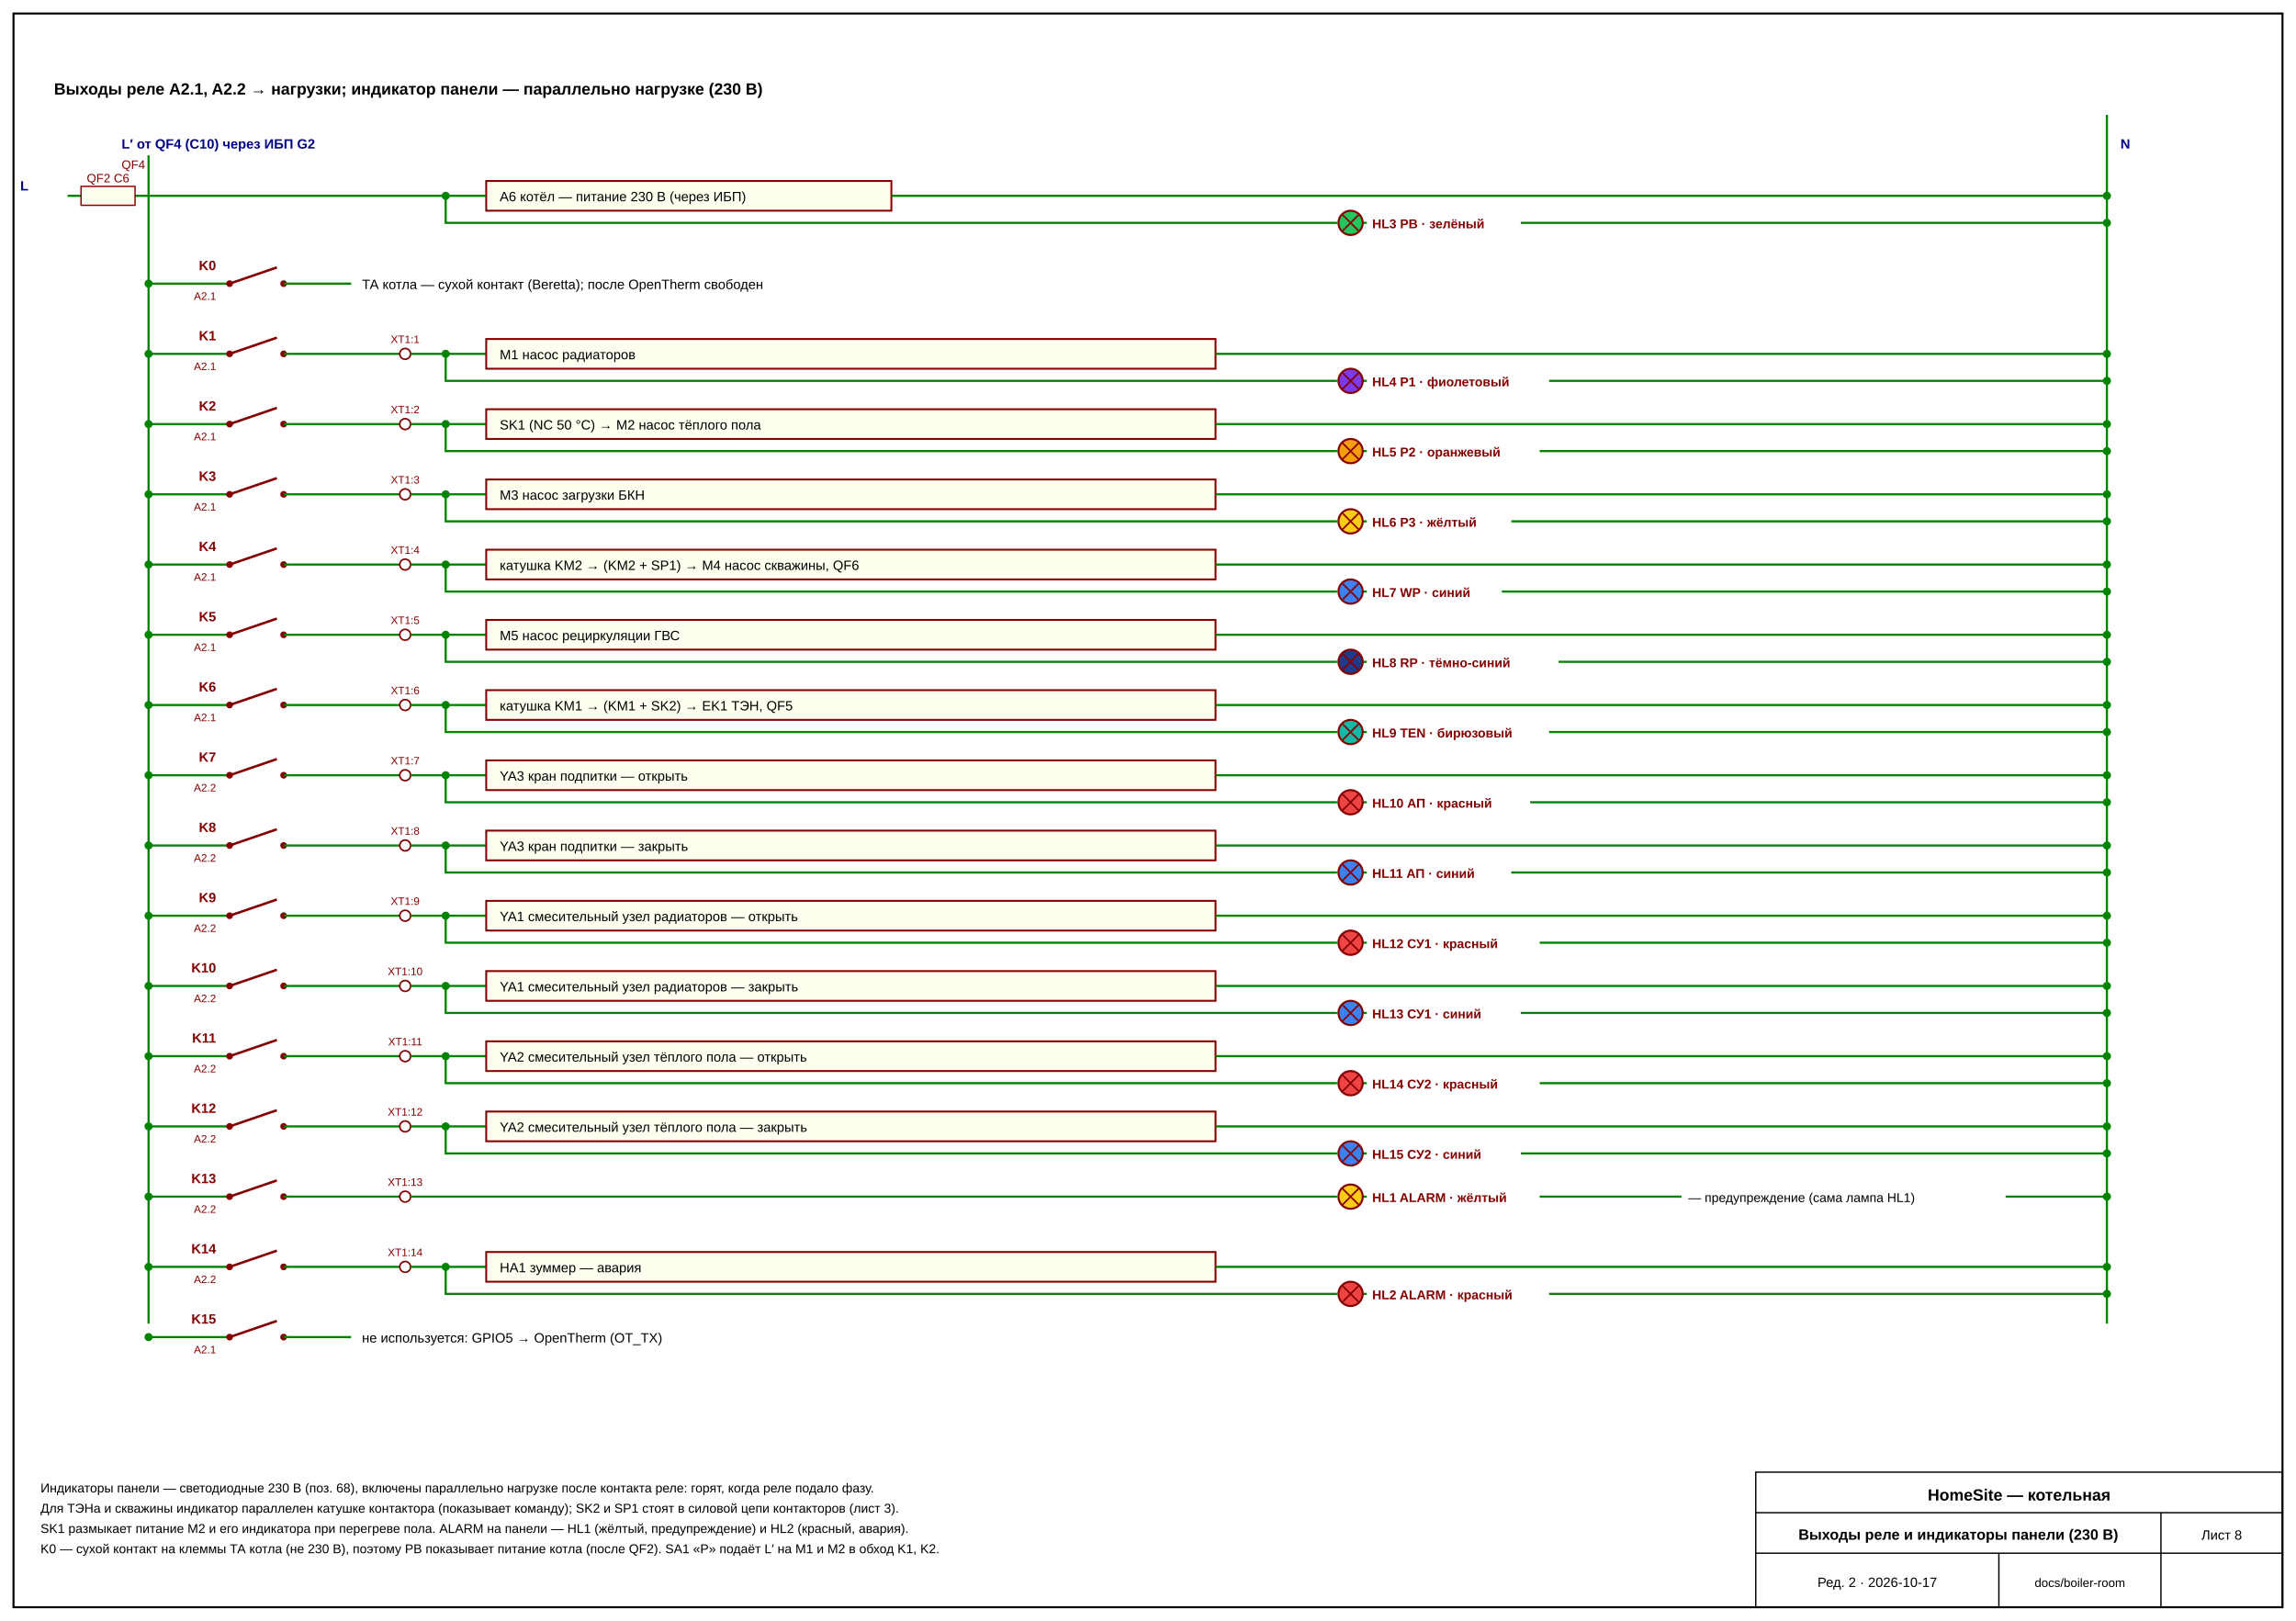
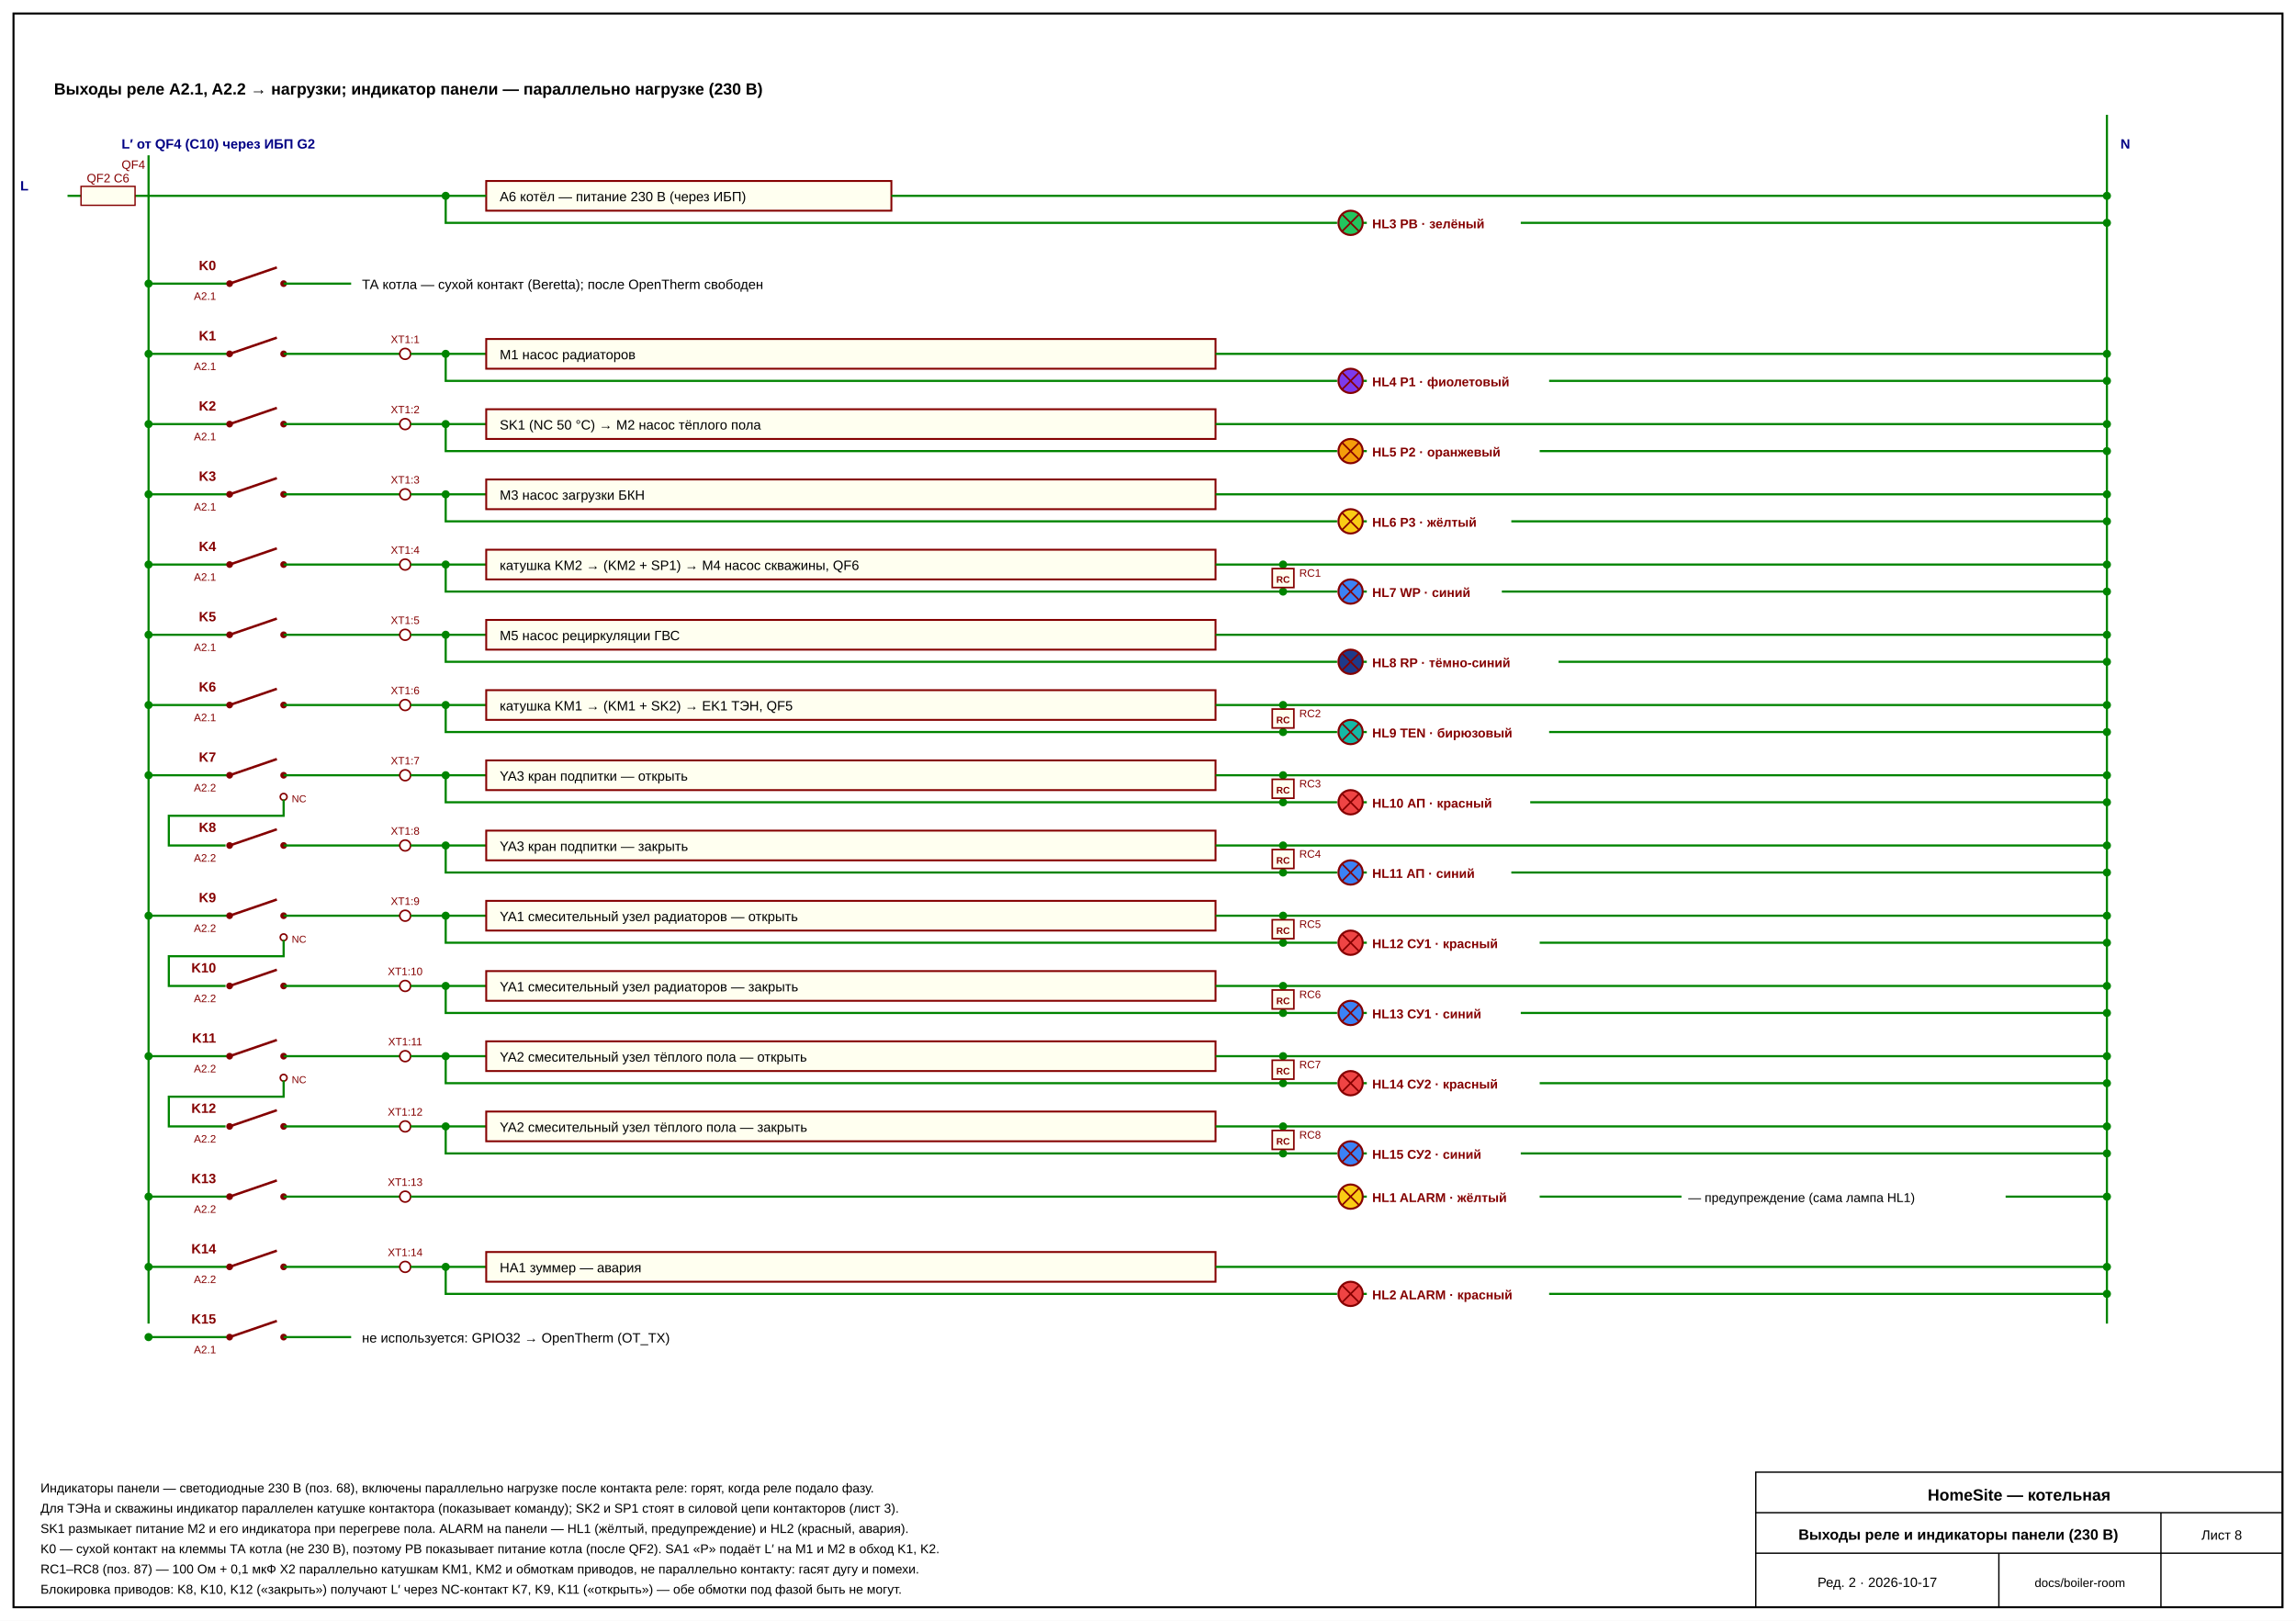
<svg xmlns="http://www.w3.org/2000/svg" viewBox="0 0 1700 1200" width="1700" height="1200" font-family="Arial, Helvetica, sans-serif">
  <rect width="1700" height="1200" fill="#fff" />
  <text x="40" y="70" font-size="12" text-anchor="start" fill="#000000" font-weight="bold">Выходы реле A2.1, A2.2 → нагрузки; индикатор панели — параллельно нагрузке (230 В)</text>
  <text x="90" y="110" font-size="10" text-anchor="start" fill="#000084" font-weight="bold">L′ от QF4 (C10) через ИБП G2</text>
  <text x="1570" y="110" font-size="10" text-anchor="start" fill="#000084" font-weight="bold">N</text>
  <g data-ref="QF4" data-pos="60">
    <text x="90" y="125" font-size="9" text-anchor="start" fill="#840000" font-weight="normal">QF4</text>
  </g>
  <path d="M110,115 L110,980" fill="none" stroke="#008400" stroke-width="1.6" />
  <path d="M1560,85 L1560,980" fill="none" stroke="#008400" stroke-width="1.6" />
  <path d="M50,145 L330,145" fill="none" stroke="#008400" stroke-width="1.6" />
  <text x="15" y="141" font-size="10" text-anchor="start" fill="#000084" font-weight="bold">L</text>
  <g data-ref="QF2" data-pos="60">
    <rect x="60" y="138" width="40" height="14" fill="#fffff0" stroke="#840000" />
    <text x="80" y="135" font-size="9" text-anchor="middle" fill="#840000" font-weight="normal">QF2 C6</text>
  </g>
  <g data-ref="A6" data-pos="1">
    <rect x="360" y="134" width="300" height="22" fill="#fffff0" stroke="#840000" stroke-width="1.4" />
    <text x="370" y="149" font-size="10" text-anchor="start" fill="#000000" font-weight="normal">A6 котёл — питание 230 В (через ИБП)</text>
  </g>
  <path d="M330,145 L360,145" fill="none" stroke="#008400" stroke-width="1.6" />
  <path d="M660,145 L1560,145" fill="none" stroke="#008400" stroke-width="1.6" />
  <circle cx="1560" cy="145" r="3" fill="#008400" />
  <circle cx="330" cy="145" r="3" fill="#008400" />
  <path d="M330,145 L330,165 L990,165" fill="none" stroke="#008400" stroke-width="1.6" />
  <path d="M1009,165 L1560,165" fill="none" stroke="#008400" stroke-width="1.6" />
  <circle cx="1560" cy="165" r="3" fill="#008400" />
  <g data-ref="HL3" data-pos="68">
    <circle cx="1000" cy="165" r="9" fill="#22c55e" stroke="#840000" stroke-width="1.5" />
    <path d="M994,159 L1006,171 M994,171 L1006,159" stroke="#840000" stroke-width="1.2" />
    <rect x="1012" y="157" width="114" height="16" fill="#fff" />
    <text x="1016" y="169" font-size="9.5" text-anchor="start" fill="#840000" font-weight="bold">HL3  PB · зелёный</text>
  </g>
  <circle cx="110" cy="210" r="3" fill="#008400" />
  <path d="M110,210 L170,210" fill="none" stroke="#008400" stroke-width="1.6" />
  <g data-ref="A2.1" data-pos="51">
    <circle cx="170" cy="210" r="2.5" fill="#840000" />
    <path d="M170,210 L205,198" stroke="#840000" stroke-width="1.8" />
    <circle cx="210" cy="210" r="2.5" fill="#840000" />
    <text x="160" y="200" font-size="10" text-anchor="end" fill="#840000" font-weight="bold">K0</text>
    <text x="160" y="222" font-size="8" text-anchor="end" fill="#840000" font-weight="normal">A2.1</text>
  </g>
  <path d="M210,210 L260,210" fill="none" stroke="#008400" stroke-width="1.6" />
  <text x="268" y="214" font-size="10" text-anchor="start" fill="#000000" font-weight="normal">ТА котла — сухой контакт (Beretta); после OpenTherm свободен</text>
  <circle cx="110" cy="262" r="3" fill="#008400" />
  <path d="M110,262 L170,262" fill="none" stroke="#008400" stroke-width="1.6" />
  <g data-ref="A2.1" data-pos="51">
    <circle cx="170" cy="262" r="2.5" fill="#840000" />
    <path d="M170,262 L205,250" stroke="#840000" stroke-width="1.8" />
    <circle cx="210" cy="262" r="2.5" fill="#840000" />
    <text x="160" y="252" font-size="10" text-anchor="end" fill="#840000" font-weight="bold">K1</text>
    <text x="160" y="274" font-size="8" text-anchor="end" fill="#840000" font-weight="normal">A2.1</text>
  </g>
  <path d="M210,262 L300,262" fill="none" stroke="#008400" stroke-width="1.6" />
  <g data-ref="XT1" data-pos="63">
    <circle cx="300" cy="262" r="4" fill="#fff" stroke="#840000" stroke-width="1.2" />
    <text x="300" y="254" font-size="8" text-anchor="middle" fill="#840000" font-weight="normal">XT1:1</text>
  </g>
  <path d="M304,262 L360,262" fill="none" stroke="#008400" stroke-width="1.6" />
  <g data-ref="M1">
    <rect x="360" y="251" width="540" height="22" fill="#fffff0" stroke="#840000" stroke-width="1.4" />
    <text x="370" y="266" font-size="10" text-anchor="start" fill="#000000" font-weight="normal">M1 насос радиаторов</text>
  </g>
  <path d="M900,262 L1560,262" fill="none" stroke="#008400" stroke-width="1.6" />
  <circle cx="1560" cy="262" r="3" fill="#008400" />
  <circle cx="330" cy="262" r="3" fill="#008400" />
  <path d="M330,262 L330,282 L990,282" fill="none" stroke="#008400" stroke-width="1.6" />
  <path d="M1009,282 L1560,282" fill="none" stroke="#008400" stroke-width="1.6" />
  <circle cx="1560" cy="282" r="3" fill="#008400" />
  <g data-ref="HL4" data-pos="68">
    <circle cx="1000" cy="282" r="9" fill="#7c3aed" stroke="#840000" stroke-width="1.5" />
    <path d="M994,276 L1006,288 M994,288 L1006,276" stroke="#840000" stroke-width="1.2" />
    <rect x="1012" y="274" width="135" height="16" fill="#fff" />
    <text x="1016" y="286" font-size="9.5" text-anchor="start" fill="#840000" font-weight="bold">HL4  P1 · фиолетовый</text>
  </g>
  <circle cx="110" cy="314" r="3" fill="#008400" />
  <path d="M110,314 L170,314" fill="none" stroke="#008400" stroke-width="1.6" />
  <g data-ref="A2.1" data-pos="51">
    <circle cx="170" cy="314" r="2.5" fill="#840000" />
    <path d="M170,314 L205,302" stroke="#840000" stroke-width="1.8" />
    <circle cx="210" cy="314" r="2.5" fill="#840000" />
    <text x="160" y="304" font-size="10" text-anchor="end" fill="#840000" font-weight="bold">K2</text>
    <text x="160" y="326" font-size="8" text-anchor="end" fill="#840000" font-weight="normal">A2.1</text>
  </g>
  <path d="M210,314 L300,314" fill="none" stroke="#008400" stroke-width="1.6" />
  <g data-ref="XT1" data-pos="63">
    <circle cx="300" cy="314" r="4" fill="#fff" stroke="#840000" stroke-width="1.2" />
    <text x="300" y="306" font-size="8" text-anchor="middle" fill="#840000" font-weight="normal">XT1:2</text>
  </g>
  <path d="M304,314 L360,314" fill="none" stroke="#008400" stroke-width="1.6" />
  <g data-ref="SK1 M2">
    <rect x="360" y="303" width="540" height="22" fill="#fffff0" stroke="#840000" stroke-width="1.4" />
    <text x="370" y="318" font-size="10" text-anchor="start" fill="#000000" font-weight="normal">SK1 (NC 50 °C) → M2 насос тёплого пола</text>
  </g>
  <path d="M900,314 L1560,314" fill="none" stroke="#008400" stroke-width="1.6" />
  <circle cx="1560" cy="314" r="3" fill="#008400" />
  <circle cx="330" cy="314" r="3" fill="#008400" />
  <path d="M330,314 L330,334 L990,334" fill="none" stroke="#008400" stroke-width="1.6" />
  <path d="M1009,334 L1560,334" fill="none" stroke="#008400" stroke-width="1.6" />
  <circle cx="1560" cy="334" r="3" fill="#008400" />
  <g data-ref="HL5" data-pos="68">
    <circle cx="1000" cy="334" r="9" fill="#f59e0b" stroke="#840000" stroke-width="1.5" />
    <path d="M994,328 L1006,340 M994,340 L1006,328" stroke="#840000" stroke-width="1.2" />
    <rect x="1012" y="326" width="128" height="16" fill="#fff" />
    <text x="1016" y="338" font-size="9.5" text-anchor="start" fill="#840000" font-weight="bold">HL5  P2 · оранжевый</text>
  </g>
  <circle cx="110" cy="366" r="3" fill="#008400" />
  <path d="M110,366 L170,366" fill="none" stroke="#008400" stroke-width="1.6" />
  <g data-ref="A2.1" data-pos="51">
    <circle cx="170" cy="366" r="2.5" fill="#840000" />
    <path d="M170,366 L205,354" stroke="#840000" stroke-width="1.8" />
    <circle cx="210" cy="366" r="2.5" fill="#840000" />
    <text x="160" y="356" font-size="10" text-anchor="end" fill="#840000" font-weight="bold">K3</text>
    <text x="160" y="378" font-size="8" text-anchor="end" fill="#840000" font-weight="normal">A2.1</text>
  </g>
  <path d="M210,366 L300,366" fill="none" stroke="#008400" stroke-width="1.6" />
  <g data-ref="XT1" data-pos="63">
    <circle cx="300" cy="366" r="4" fill="#fff" stroke="#840000" stroke-width="1.2" />
    <text x="300" y="358" font-size="8" text-anchor="middle" fill="#840000" font-weight="normal">XT1:3</text>
  </g>
  <path d="M304,366 L360,366" fill="none" stroke="#008400" stroke-width="1.6" />
  <g data-ref="M3">
    <rect x="360" y="355" width="540" height="22" fill="#fffff0" stroke="#840000" stroke-width="1.4" />
    <text x="370" y="370" font-size="10" text-anchor="start" fill="#000000" font-weight="normal">M3 насос загрузки БКН</text>
  </g>
  <path d="M900,366 L1560,366" fill="none" stroke="#008400" stroke-width="1.6" />
  <circle cx="1560" cy="366" r="3" fill="#008400" />
  <circle cx="330" cy="366" r="3" fill="#008400" />
  <path d="M330,366 L330,386 L990,386" fill="none" stroke="#008400" stroke-width="1.6" />
  <path d="M1009,386 L1560,386" fill="none" stroke="#008400" stroke-width="1.6" />
  <circle cx="1560" cy="386" r="3" fill="#008400" />
  <g data-ref="HL6" data-pos="68">
    <circle cx="1000" cy="386" r="9" fill="#facc15" stroke="#840000" stroke-width="1.5" />
    <path d="M994,380 L1006,392 M994,392 L1006,380" stroke="#840000" stroke-width="1.2" />
    <rect x="1012" y="378" width="107" height="16" fill="#fff" />
    <text x="1016" y="390" font-size="9.5" text-anchor="start" fill="#840000" font-weight="bold">HL6  P3 · жёлтый</text>
  </g>
  <circle cx="110" cy="418" r="3" fill="#008400" />
  <path d="M110,418 L170,418" fill="none" stroke="#008400" stroke-width="1.6" />
  <g data-ref="A2.1" data-pos="51">
    <circle cx="170" cy="418" r="2.5" fill="#840000" />
    <path d="M170,418 L205,406" stroke="#840000" stroke-width="1.8" />
    <circle cx="210" cy="418" r="2.5" fill="#840000" />
    <text x="160" y="408" font-size="10" text-anchor="end" fill="#840000" font-weight="bold">K4</text>
    <text x="160" y="430" font-size="8" text-anchor="end" fill="#840000" font-weight="normal">A2.1</text>
  </g>
  <path d="M210,418 L300,418" fill="none" stroke="#008400" stroke-width="1.6" />
  <g data-ref="XT1" data-pos="63">
    <circle cx="300" cy="418" r="4" fill="#fff" stroke="#840000" stroke-width="1.2" />
    <text x="300" y="410" font-size="8" text-anchor="middle" fill="#840000" font-weight="normal">XT1:4</text>
  </g>
  <path d="M304,418 L360,418" fill="none" stroke="#008400" stroke-width="1.6" />
  <g data-ref="KM2 SP1 M4">
    <rect x="360" y="407" width="540" height="22" fill="#fffff0" stroke="#840000" stroke-width="1.4" />
    <text x="370" y="422" font-size="10" text-anchor="start" fill="#000000" font-weight="normal">катушка KM2 → (KM2 + SP1) → M4 насос скважины, QF6</text>
  </g>
  <path d="M900,418 L1560,418" fill="none" stroke="#008400" stroke-width="1.6" />
  <circle cx="1560" cy="418" r="3" fill="#008400" />
  <circle cx="330" cy="418" r="3" fill="#008400" />
  <path d="M330,418 L330,438 L990,438" fill="none" stroke="#008400" stroke-width="1.6" />
  <path d="M1009,438 L1560,438" fill="none" stroke="#008400" stroke-width="1.6" />
  <circle cx="1560" cy="438" r="3" fill="#008400" />
  <g data-ref="HL7" data-pos="68">
    <circle cx="1000" cy="438" r="9" fill="#3b82f6" stroke="#840000" stroke-width="1.5" />
    <path d="M994,432 L1006,444 M994,444 L1006,432" stroke="#840000" stroke-width="1.2" />
    <rect x="1012" y="430" width="100" height="16" fill="#fff" />
    <text x="1016" y="442" font-size="9.5" text-anchor="start" fill="#840000" font-weight="bold">HL7  WP · синий</text>
  </g>
+   <circle cx="950" cy="418" r="3" fill="#008400" />
+   <circle cx="950" cy="438" r="3" fill="#008400" />
+   <g data-ref="RC1" data-pos="87">
+     <rect x="942" y="421" width="16" height="14" fill="#fffff0" stroke="#840000" stroke-width="1.2" />
+     <text x="950" y="431.5" font-size="7" text-anchor="middle" fill="#840000" font-weight="bold">RC</text>
+     <text x="962" y="427" font-size="8" text-anchor="start" fill="#840000" font-weight="normal">RC1</text>
+   </g>
  <circle cx="110" cy="470" r="3" fill="#008400" />
  <path d="M110,470 L170,470" fill="none" stroke="#008400" stroke-width="1.6" />
  <g data-ref="A2.1" data-pos="51">
    <circle cx="170" cy="470" r="2.5" fill="#840000" />
    <path d="M170,470 L205,458" stroke="#840000" stroke-width="1.8" />
    <circle cx="210" cy="470" r="2.5" fill="#840000" />
    <text x="160" y="460" font-size="10" text-anchor="end" fill="#840000" font-weight="bold">K5</text>
    <text x="160" y="482" font-size="8" text-anchor="end" fill="#840000" font-weight="normal">A2.1</text>
  </g>
  <path d="M210,470 L300,470" fill="none" stroke="#008400" stroke-width="1.6" />
  <g data-ref="XT1" data-pos="63">
    <circle cx="300" cy="470" r="4" fill="#fff" stroke="#840000" stroke-width="1.2" />
    <text x="300" y="462" font-size="8" text-anchor="middle" fill="#840000" font-weight="normal">XT1:5</text>
  </g>
  <path d="M304,470 L360,470" fill="none" stroke="#008400" stroke-width="1.6" />
  <g data-ref="M5">
    <rect x="360" y="459" width="540" height="22" fill="#fffff0" stroke="#840000" stroke-width="1.4" />
    <text x="370" y="474" font-size="10" text-anchor="start" fill="#000000" font-weight="normal">M5 насос рециркуляции ГВС</text>
  </g>
  <path d="M900,470 L1560,470" fill="none" stroke="#008400" stroke-width="1.6" />
  <circle cx="1560" cy="470" r="3" fill="#008400" />
  <circle cx="330" cy="470" r="3" fill="#008400" />
  <path d="M330,470 L330,490 L990,490" fill="none" stroke="#008400" stroke-width="1.6" />
  <path d="M1009,490 L1560,490" fill="none" stroke="#008400" stroke-width="1.6" />
  <circle cx="1560" cy="490" r="3" fill="#008400" />
  <g data-ref="HL8" data-pos="68">
    <circle cx="1000" cy="490" r="9" fill="#1e3a8a" stroke="#840000" stroke-width="1.5" />
    <path d="M994,484 L1006,496 M994,496 L1006,484" stroke="#840000" stroke-width="1.2" />
    <rect x="1012" y="482" width="142" height="16" fill="#fff" />
    <text x="1016" y="494" font-size="9.5" text-anchor="start" fill="#840000" font-weight="bold">HL8  RP · тёмно-синий</text>
  </g>
  <circle cx="110" cy="522" r="3" fill="#008400" />
  <path d="M110,522 L170,522" fill="none" stroke="#008400" stroke-width="1.6" />
  <g data-ref="A2.1" data-pos="51">
    <circle cx="170" cy="522" r="2.5" fill="#840000" />
    <path d="M170,522 L205,510" stroke="#840000" stroke-width="1.8" />
    <circle cx="210" cy="522" r="2.5" fill="#840000" />
    <text x="160" y="512" font-size="10" text-anchor="end" fill="#840000" font-weight="bold">K6</text>
    <text x="160" y="534" font-size="8" text-anchor="end" fill="#840000" font-weight="normal">A2.1</text>
  </g>
  <path d="M210,522 L300,522" fill="none" stroke="#008400" stroke-width="1.6" />
  <g data-ref="XT1" data-pos="63">
    <circle cx="300" cy="522" r="4" fill="#fff" stroke="#840000" stroke-width="1.2" />
    <text x="300" y="514" font-size="8" text-anchor="middle" fill="#840000" font-weight="normal">XT1:6</text>
  </g>
  <path d="M304,522 L360,522" fill="none" stroke="#008400" stroke-width="1.6" />
  <g data-ref="KM1 SK2 EK1">
    <rect x="360" y="511" width="540" height="22" fill="#fffff0" stroke="#840000" stroke-width="1.4" />
    <text x="370" y="526" font-size="10" text-anchor="start" fill="#000000" font-weight="normal">катушка KM1 → (KM1 + SK2) → EK1 ТЭН, QF5</text>
  </g>
  <path d="M900,522 L1560,522" fill="none" stroke="#008400" stroke-width="1.6" />
  <circle cx="1560" cy="522" r="3" fill="#008400" />
  <circle cx="330" cy="522" r="3" fill="#008400" />
  <path d="M330,522 L330,542 L990,542" fill="none" stroke="#008400" stroke-width="1.6" />
  <path d="M1009,542 L1560,542" fill="none" stroke="#008400" stroke-width="1.6" />
  <circle cx="1560" cy="542" r="3" fill="#008400" />
  <g data-ref="HL9" data-pos="68">
    <circle cx="1000" cy="542" r="9" fill="#14b8a6" stroke="#840000" stroke-width="1.5" />
    <path d="M994,536 L1006,548 M994,548 L1006,536" stroke="#840000" stroke-width="1.2" />
    <rect x="1012" y="534" width="135" height="16" fill="#fff" />
    <text x="1016" y="546" font-size="9.5" text-anchor="start" fill="#840000" font-weight="bold">HL9  TEN · бирюзовый</text>
  </g>
+   <circle cx="950" cy="522" r="3" fill="#008400" />
+   <circle cx="950" cy="542" r="3" fill="#008400" />
+   <g data-ref="RC2" data-pos="87">
+     <rect x="942" y="525" width="16" height="14" fill="#fffff0" stroke="#840000" stroke-width="1.2" />
+     <text x="950" y="535.5" font-size="7" text-anchor="middle" fill="#840000" font-weight="bold">RC</text>
+     <text x="962" y="531" font-size="8" text-anchor="start" fill="#840000" font-weight="normal">RC2</text>
+   </g>
  <circle cx="110" cy="574" r="3" fill="#008400" />
  <path d="M110,574 L170,574" fill="none" stroke="#008400" stroke-width="1.6" />
+   <circle cx="210" cy="590" r="2.5" fill="#fff" stroke="#840000" stroke-width="1.2" />
+   <text x="216" y="594" font-size="7.5" text-anchor="start" fill="#840000" font-weight="normal">NC</text>
+   <path d="M210,592 L210,604 L125,604 L125,626 L167,626" fill="none" stroke="#008400" stroke-width="1.6" />
  <g data-ref="A2.2" data-pos="51">
    <circle cx="170" cy="574" r="2.5" fill="#840000" />
    <path d="M170,574 L205,562" stroke="#840000" stroke-width="1.8" />
    <circle cx="210" cy="574" r="2.5" fill="#840000" />
    <text x="160" y="564" font-size="10" text-anchor="end" fill="#840000" font-weight="bold">K7</text>
    <text x="160" y="586" font-size="8" text-anchor="end" fill="#840000" font-weight="normal">A2.2</text>
  </g>
  <path d="M210,574 L300,574" fill="none" stroke="#008400" stroke-width="1.6" />
  <g data-ref="XT1" data-pos="63">
    <circle cx="300" cy="574" r="4" fill="#fff" stroke="#840000" stroke-width="1.2" />
    <text x="300" y="566" font-size="8" text-anchor="middle" fill="#840000" font-weight="normal">XT1:7</text>
  </g>
  <path d="M304,574 L360,574" fill="none" stroke="#008400" stroke-width="1.6" />
  <g data-ref="YA3">
    <rect x="360" y="563" width="540" height="22" fill="#fffff0" stroke="#840000" stroke-width="1.4" />
    <text x="370" y="578" font-size="10" text-anchor="start" fill="#000000" font-weight="normal">YA3 кран подпитки — открыть</text>
  </g>
  <path d="M900,574 L1560,574" fill="none" stroke="#008400" stroke-width="1.6" />
  <circle cx="1560" cy="574" r="3" fill="#008400" />
  <circle cx="330" cy="574" r="3" fill="#008400" />
  <path d="M330,574 L330,594 L990,594" fill="none" stroke="#008400" stroke-width="1.6" />
  <path d="M1009,594 L1560,594" fill="none" stroke="#008400" stroke-width="1.6" />
  <circle cx="1560" cy="594" r="3" fill="#008400" />
  <g data-ref="HL10" data-pos="68">
    <circle cx="1000" cy="594" r="9" fill="#ef4444" stroke="#840000" stroke-width="1.5" />
    <path d="M994,588 L1006,600 M994,600 L1006,588" stroke="#840000" stroke-width="1.2" />
    <rect x="1012" y="586" width="121" height="16" fill="#fff" />
    <text x="1016" y="598" font-size="9.5" text-anchor="start" fill="#840000" font-weight="bold">HL10  АП · красный</text>
  </g>
-   <circle cx="110" cy="626" r="3" fill="#008400" />
-   <path d="M110,626 L170,626" fill="none" stroke="#008400" stroke-width="1.6" />
+   <circle cx="950" cy="574" r="3" fill="#008400" />
+   <circle cx="950" cy="594" r="3" fill="#008400" />
+   <g data-ref="RC3" data-pos="87">
+     <rect x="942" y="577" width="16" height="14" fill="#fffff0" stroke="#840000" stroke-width="1.2" />
+     <text x="950" y="587.5" font-size="7" text-anchor="middle" fill="#840000" font-weight="bold">RC</text>
+     <text x="962" y="583" font-size="8" text-anchor="start" fill="#840000" font-weight="normal">RC3</text>
+   </g>
  <g data-ref="A2.2" data-pos="51">
    <circle cx="170" cy="626" r="2.5" fill="#840000" />
    <path d="M170,626 L205,614" stroke="#840000" stroke-width="1.8" />
    <circle cx="210" cy="626" r="2.5" fill="#840000" />
    <text x="160" y="616" font-size="10" text-anchor="end" fill="#840000" font-weight="bold">K8</text>
    <text x="160" y="638" font-size="8" text-anchor="end" fill="#840000" font-weight="normal">A2.2</text>
  </g>
  <path d="M210,626 L300,626" fill="none" stroke="#008400" stroke-width="1.6" />
  <g data-ref="XT1" data-pos="63">
    <circle cx="300" cy="626" r="4" fill="#fff" stroke="#840000" stroke-width="1.2" />
    <text x="300" y="618" font-size="8" text-anchor="middle" fill="#840000" font-weight="normal">XT1:8</text>
  </g>
  <path d="M304,626 L360,626" fill="none" stroke="#008400" stroke-width="1.6" />
  <g data-ref="YA3">
    <rect x="360" y="615" width="540" height="22" fill="#fffff0" stroke="#840000" stroke-width="1.4" />
    <text x="370" y="630" font-size="10" text-anchor="start" fill="#000000" font-weight="normal">YA3 кран подпитки — закрыть</text>
  </g>
  <path d="M900,626 L1560,626" fill="none" stroke="#008400" stroke-width="1.6" />
  <circle cx="1560" cy="626" r="3" fill="#008400" />
  <circle cx="330" cy="626" r="3" fill="#008400" />
  <path d="M330,626 L330,646 L990,646" fill="none" stroke="#008400" stroke-width="1.6" />
  <path d="M1009,646 L1560,646" fill="none" stroke="#008400" stroke-width="1.6" />
  <circle cx="1560" cy="646" r="3" fill="#008400" />
  <g data-ref="HL11" data-pos="68">
    <circle cx="1000" cy="646" r="9" fill="#3b82f6" stroke="#840000" stroke-width="1.5" />
    <path d="M994,640 L1006,652 M994,652 L1006,640" stroke="#840000" stroke-width="1.2" />
    <rect x="1012" y="638" width="107" height="16" fill="#fff" />
    <text x="1016" y="650" font-size="9.5" text-anchor="start" fill="#840000" font-weight="bold">HL11  АП · синий</text>
  </g>
+   <circle cx="950" cy="626" r="3" fill="#008400" />
+   <circle cx="950" cy="646" r="3" fill="#008400" />
+   <g data-ref="RC4" data-pos="87">
+     <rect x="942" y="629" width="16" height="14" fill="#fffff0" stroke="#840000" stroke-width="1.2" />
+     <text x="950" y="639.5" font-size="7" text-anchor="middle" fill="#840000" font-weight="bold">RC</text>
+     <text x="962" y="635" font-size="8" text-anchor="start" fill="#840000" font-weight="normal">RC4</text>
+   </g>
  <circle cx="110" cy="678" r="3" fill="#008400" />
  <path d="M110,678 L170,678" fill="none" stroke="#008400" stroke-width="1.6" />
+   <circle cx="210" cy="694" r="2.5" fill="#fff" stroke="#840000" stroke-width="1.2" />
+   <text x="216" y="698" font-size="7.5" text-anchor="start" fill="#840000" font-weight="normal">NC</text>
+   <path d="M210,696 L210,708 L125,708 L125,730 L167,730" fill="none" stroke="#008400" stroke-width="1.6" />
  <g data-ref="A2.2" data-pos="51">
    <circle cx="170" cy="678" r="2.5" fill="#840000" />
    <path d="M170,678 L205,666" stroke="#840000" stroke-width="1.8" />
    <circle cx="210" cy="678" r="2.5" fill="#840000" />
    <text x="160" y="668" font-size="10" text-anchor="end" fill="#840000" font-weight="bold">K9</text>
    <text x="160" y="690" font-size="8" text-anchor="end" fill="#840000" font-weight="normal">A2.2</text>
  </g>
  <path d="M210,678 L300,678" fill="none" stroke="#008400" stroke-width="1.6" />
  <g data-ref="XT1" data-pos="63">
    <circle cx="300" cy="678" r="4" fill="#fff" stroke="#840000" stroke-width="1.2" />
    <text x="300" y="670" font-size="8" text-anchor="middle" fill="#840000" font-weight="normal">XT1:9</text>
  </g>
  <path d="M304,678 L360,678" fill="none" stroke="#008400" stroke-width="1.6" />
  <g data-ref="YA1">
    <rect x="360" y="667" width="540" height="22" fill="#fffff0" stroke="#840000" stroke-width="1.4" />
    <text x="370" y="682" font-size="10" text-anchor="start" fill="#000000" font-weight="normal">YA1 смесительный узел радиаторов — открыть</text>
  </g>
  <path d="M900,678 L1560,678" fill="none" stroke="#008400" stroke-width="1.6" />
  <circle cx="1560" cy="678" r="3" fill="#008400" />
  <circle cx="330" cy="678" r="3" fill="#008400" />
  <path d="M330,678 L330,698 L990,698" fill="none" stroke="#008400" stroke-width="1.6" />
  <path d="M1009,698 L1560,698" fill="none" stroke="#008400" stroke-width="1.6" />
  <circle cx="1560" cy="698" r="3" fill="#008400" />
  <g data-ref="HL12" data-pos="68">
    <circle cx="1000" cy="698" r="9" fill="#ef4444" stroke="#840000" stroke-width="1.5" />
    <path d="M994,692 L1006,704 M994,704 L1006,692" stroke="#840000" stroke-width="1.2" />
    <rect x="1012" y="690" width="128" height="16" fill="#fff" />
    <text x="1016" y="702" font-size="9.5" text-anchor="start" fill="#840000" font-weight="bold">HL12  СУ1 · красный</text>
  </g>
-   <circle cx="110" cy="730" r="3" fill="#008400" />
-   <path d="M110,730 L170,730" fill="none" stroke="#008400" stroke-width="1.6" />
+   <circle cx="950" cy="678" r="3" fill="#008400" />
+   <circle cx="950" cy="698" r="3" fill="#008400" />
+   <g data-ref="RC5" data-pos="87">
+     <rect x="942" y="681" width="16" height="14" fill="#fffff0" stroke="#840000" stroke-width="1.2" />
+     <text x="950" y="691.5" font-size="7" text-anchor="middle" fill="#840000" font-weight="bold">RC</text>
+     <text x="962" y="687" font-size="8" text-anchor="start" fill="#840000" font-weight="normal">RC5</text>
+   </g>
  <g data-ref="A2.2" data-pos="51">
    <circle cx="170" cy="730" r="2.5" fill="#840000" />
    <path d="M170,730 L205,718" stroke="#840000" stroke-width="1.8" />
    <circle cx="210" cy="730" r="2.5" fill="#840000" />
    <text x="160" y="720" font-size="10" text-anchor="end" fill="#840000" font-weight="bold">K10</text>
    <text x="160" y="742" font-size="8" text-anchor="end" fill="#840000" font-weight="normal">A2.2</text>
  </g>
  <path d="M210,730 L300,730" fill="none" stroke="#008400" stroke-width="1.6" />
  <g data-ref="XT1" data-pos="63">
    <circle cx="300" cy="730" r="4" fill="#fff" stroke="#840000" stroke-width="1.2" />
    <text x="300" y="722" font-size="8" text-anchor="middle" fill="#840000" font-weight="normal">XT1:10</text>
  </g>
  <path d="M304,730 L360,730" fill="none" stroke="#008400" stroke-width="1.6" />
  <g data-ref="YA1">
    <rect x="360" y="719" width="540" height="22" fill="#fffff0" stroke="#840000" stroke-width="1.4" />
    <text x="370" y="734" font-size="10" text-anchor="start" fill="#000000" font-weight="normal">YA1 смесительный узел радиаторов — закрыть</text>
  </g>
  <path d="M900,730 L1560,730" fill="none" stroke="#008400" stroke-width="1.6" />
  <circle cx="1560" cy="730" r="3" fill="#008400" />
  <circle cx="330" cy="730" r="3" fill="#008400" />
  <path d="M330,730 L330,750 L990,750" fill="none" stroke="#008400" stroke-width="1.6" />
  <path d="M1009,750 L1560,750" fill="none" stroke="#008400" stroke-width="1.6" />
  <circle cx="1560" cy="750" r="3" fill="#008400" />
  <g data-ref="HL13" data-pos="68">
    <circle cx="1000" cy="750" r="9" fill="#3b82f6" stroke="#840000" stroke-width="1.5" />
    <path d="M994,744 L1006,756 M994,756 L1006,744" stroke="#840000" stroke-width="1.2" />
    <rect x="1012" y="742" width="114" height="16" fill="#fff" />
    <text x="1016" y="754" font-size="9.5" text-anchor="start" fill="#840000" font-weight="bold">HL13  СУ1 · синий</text>
  </g>
+   <circle cx="950" cy="730" r="3" fill="#008400" />
+   <circle cx="950" cy="750" r="3" fill="#008400" />
+   <g data-ref="RC6" data-pos="87">
+     <rect x="942" y="733" width="16" height="14" fill="#fffff0" stroke="#840000" stroke-width="1.2" />
+     <text x="950" y="743.5" font-size="7" text-anchor="middle" fill="#840000" font-weight="bold">RC</text>
+     <text x="962" y="739" font-size="8" text-anchor="start" fill="#840000" font-weight="normal">RC6</text>
+   </g>
  <circle cx="110" cy="782" r="3" fill="#008400" />
  <path d="M110,782 L170,782" fill="none" stroke="#008400" stroke-width="1.6" />
+   <circle cx="210" cy="798" r="2.5" fill="#fff" stroke="#840000" stroke-width="1.2" />
+   <text x="216" y="802" font-size="7.5" text-anchor="start" fill="#840000" font-weight="normal">NC</text>
+   <path d="M210,800 L210,812 L125,812 L125,834 L167,834" fill="none" stroke="#008400" stroke-width="1.6" />
  <g data-ref="A2.2" data-pos="51">
    <circle cx="170" cy="782" r="2.5" fill="#840000" />
    <path d="M170,782 L205,770" stroke="#840000" stroke-width="1.8" />
    <circle cx="210" cy="782" r="2.5" fill="#840000" />
    <text x="160" y="772" font-size="10" text-anchor="end" fill="#840000" font-weight="bold">K11</text>
    <text x="160" y="794" font-size="8" text-anchor="end" fill="#840000" font-weight="normal">A2.2</text>
  </g>
  <path d="M210,782 L300,782" fill="none" stroke="#008400" stroke-width="1.6" />
  <g data-ref="XT1" data-pos="63">
    <circle cx="300" cy="782" r="4" fill="#fff" stroke="#840000" stroke-width="1.2" />
    <text x="300" y="774" font-size="8" text-anchor="middle" fill="#840000" font-weight="normal">XT1:11</text>
  </g>
  <path d="M304,782 L360,782" fill="none" stroke="#008400" stroke-width="1.6" />
  <g data-ref="YA2">
    <rect x="360" y="771" width="540" height="22" fill="#fffff0" stroke="#840000" stroke-width="1.4" />
    <text x="370" y="786" font-size="10" text-anchor="start" fill="#000000" font-weight="normal">YA2 смесительный узел тёплого пола — открыть</text>
  </g>
  <path d="M900,782 L1560,782" fill="none" stroke="#008400" stroke-width="1.6" />
  <circle cx="1560" cy="782" r="3" fill="#008400" />
  <circle cx="330" cy="782" r="3" fill="#008400" />
  <path d="M330,782 L330,802 L990,802" fill="none" stroke="#008400" stroke-width="1.6" />
  <path d="M1009,802 L1560,802" fill="none" stroke="#008400" stroke-width="1.6" />
  <circle cx="1560" cy="802" r="3" fill="#008400" />
  <g data-ref="HL14" data-pos="68">
    <circle cx="1000" cy="802" r="9" fill="#ef4444" stroke="#840000" stroke-width="1.5" />
    <path d="M994,796 L1006,808 M994,808 L1006,796" stroke="#840000" stroke-width="1.2" />
    <rect x="1012" y="794" width="128" height="16" fill="#fff" />
    <text x="1016" y="806" font-size="9.5" text-anchor="start" fill="#840000" font-weight="bold">HL14  СУ2 · красный</text>
  </g>
-   <circle cx="110" cy="834" r="3" fill="#008400" />
-   <path d="M110,834 L170,834" fill="none" stroke="#008400" stroke-width="1.6" />
+   <circle cx="950" cy="782" r="3" fill="#008400" />
+   <circle cx="950" cy="802" r="3" fill="#008400" />
+   <g data-ref="RC7" data-pos="87">
+     <rect x="942" y="785" width="16" height="14" fill="#fffff0" stroke="#840000" stroke-width="1.2" />
+     <text x="950" y="795.5" font-size="7" text-anchor="middle" fill="#840000" font-weight="bold">RC</text>
+     <text x="962" y="791" font-size="8" text-anchor="start" fill="#840000" font-weight="normal">RC7</text>
+   </g>
  <g data-ref="A2.2" data-pos="51">
    <circle cx="170" cy="834" r="2.5" fill="#840000" />
    <path d="M170,834 L205,822" stroke="#840000" stroke-width="1.8" />
    <circle cx="210" cy="834" r="2.5" fill="#840000" />
    <text x="160" y="824" font-size="10" text-anchor="end" fill="#840000" font-weight="bold">K12</text>
    <text x="160" y="846" font-size="8" text-anchor="end" fill="#840000" font-weight="normal">A2.2</text>
  </g>
  <path d="M210,834 L300,834" fill="none" stroke="#008400" stroke-width="1.6" />
  <g data-ref="XT1" data-pos="63">
    <circle cx="300" cy="834" r="4" fill="#fff" stroke="#840000" stroke-width="1.2" />
    <text x="300" y="826" font-size="8" text-anchor="middle" fill="#840000" font-weight="normal">XT1:12</text>
  </g>
  <path d="M304,834 L360,834" fill="none" stroke="#008400" stroke-width="1.6" />
  <g data-ref="YA2">
    <rect x="360" y="823" width="540" height="22" fill="#fffff0" stroke="#840000" stroke-width="1.4" />
    <text x="370" y="838" font-size="10" text-anchor="start" fill="#000000" font-weight="normal">YA2 смесительный узел тёплого пола — закрыть</text>
  </g>
  <path d="M900,834 L1560,834" fill="none" stroke="#008400" stroke-width="1.6" />
  <circle cx="1560" cy="834" r="3" fill="#008400" />
  <circle cx="330" cy="834" r="3" fill="#008400" />
  <path d="M330,834 L330,854 L990,854" fill="none" stroke="#008400" stroke-width="1.6" />
  <path d="M1009,854 L1560,854" fill="none" stroke="#008400" stroke-width="1.6" />
  <circle cx="1560" cy="854" r="3" fill="#008400" />
  <g data-ref="HL15" data-pos="68">
    <circle cx="1000" cy="854" r="9" fill="#3b82f6" stroke="#840000" stroke-width="1.5" />
    <path d="M994,848 L1006,860 M994,860 L1006,848" stroke="#840000" stroke-width="1.2" />
    <rect x="1012" y="846" width="114" height="16" fill="#fff" />
    <text x="1016" y="858" font-size="9.5" text-anchor="start" fill="#840000" font-weight="bold">HL15  СУ2 · синий</text>
  </g>
+   <circle cx="950" cy="834" r="3" fill="#008400" />
+   <circle cx="950" cy="854" r="3" fill="#008400" />
+   <g data-ref="RC8" data-pos="87">
+     <rect x="942" y="837" width="16" height="14" fill="#fffff0" stroke="#840000" stroke-width="1.2" />
+     <text x="950" y="847.5" font-size="7" text-anchor="middle" fill="#840000" font-weight="bold">RC</text>
+     <text x="962" y="843" font-size="8" text-anchor="start" fill="#840000" font-weight="normal">RC8</text>
+   </g>
  <circle cx="110" cy="886" r="3" fill="#008400" />
  <path d="M110,886 L170,886" fill="none" stroke="#008400" stroke-width="1.6" />
  <g data-ref="A2.2" data-pos="51">
    <circle cx="170" cy="886" r="2.5" fill="#840000" />
    <path d="M170,886 L205,874" stroke="#840000" stroke-width="1.8" />
    <circle cx="210" cy="886" r="2.5" fill="#840000" />
    <text x="160" y="876" font-size="10" text-anchor="end" fill="#840000" font-weight="bold">K13</text>
    <text x="160" y="898" font-size="8" text-anchor="end" fill="#840000" font-weight="normal">A2.2</text>
  </g>
  <path d="M210,886 L300,886" fill="none" stroke="#008400" stroke-width="1.6" />
  <g data-ref="XT1" data-pos="63">
    <circle cx="300" cy="886" r="4" fill="#fff" stroke="#840000" stroke-width="1.2" />
    <text x="300" y="878" font-size="8" text-anchor="middle" fill="#840000" font-weight="normal">XT1:13</text>
  </g>
  <path d="M304,886 L990,886" fill="none" stroke="#008400" stroke-width="1.6" />
  <path d="M1009,886 L1560,886" fill="none" stroke="#008400" stroke-width="1.6" />
  <circle cx="1560" cy="886" r="3" fill="#008400" />
  <g data-ref="HL1" data-pos="59">
    <circle cx="1000" cy="886" r="9" fill="#facc15" stroke="#840000" stroke-width="1.5" />
    <path d="M994,880 L1006,892 M994,892 L1006,880" stroke="#840000" stroke-width="1.2" />
    <rect x="1012" y="878" width="128" height="16" fill="#fff" />
    <text x="1016" y="890" font-size="9.5" text-anchor="start" fill="#840000" font-weight="bold">HL1  ALARM · жёлтый</text>
  </g>
  <rect x="1245" y="878" width="240" height="16" fill="#fff" />
  <text x="1250" y="890" font-size="9.5" text-anchor="start" fill="#000000" font-weight="normal">— предупреждение (сама лампа HL1)</text>
  <circle cx="110" cy="938" r="3" fill="#008400" />
  <path d="M110,938 L170,938" fill="none" stroke="#008400" stroke-width="1.6" />
  <g data-ref="A2.2" data-pos="51">
    <circle cx="170" cy="938" r="2.5" fill="#840000" />
    <path d="M170,938 L205,926" stroke="#840000" stroke-width="1.8" />
    <circle cx="210" cy="938" r="2.5" fill="#840000" />
    <text x="160" y="928" font-size="10" text-anchor="end" fill="#840000" font-weight="bold">K14</text>
    <text x="160" y="950" font-size="8" text-anchor="end" fill="#840000" font-weight="normal">A2.2</text>
  </g>
  <path d="M210,938 L300,938" fill="none" stroke="#008400" stroke-width="1.6" />
  <g data-ref="XT1" data-pos="63">
    <circle cx="300" cy="938" r="4" fill="#fff" stroke="#840000" stroke-width="1.2" />
    <text x="300" y="930" font-size="8" text-anchor="middle" fill="#840000" font-weight="normal">XT1:14</text>
  </g>
  <path d="M304,938 L360,938" fill="none" stroke="#008400" stroke-width="1.6" />
  <g data-ref="HA1">
    <rect x="360" y="927" width="540" height="22" fill="#fffff0" stroke="#840000" stroke-width="1.4" />
    <text x="370" y="942" font-size="10" text-anchor="start" fill="#000000" font-weight="normal">HA1 зуммер — авария</text>
  </g>
  <path d="M900,938 L1560,938" fill="none" stroke="#008400" stroke-width="1.6" />
  <circle cx="1560" cy="938" r="3" fill="#008400" />
  <circle cx="330" cy="938" r="3" fill="#008400" />
  <path d="M330,938 L330,958 L990,958" fill="none" stroke="#008400" stroke-width="1.6" />
  <path d="M1009,958 L1560,958" fill="none" stroke="#008400" stroke-width="1.6" />
  <circle cx="1560" cy="958" r="3" fill="#008400" />
  <g data-ref="HL2" data-pos="59">
    <circle cx="1000" cy="958" r="9" fill="#ef4444" stroke="#840000" stroke-width="1.5" />
    <path d="M994,952 L1006,964 M994,964 L1006,952" stroke="#840000" stroke-width="1.2" />
    <rect x="1012" y="950" width="135" height="16" fill="#fff" />
    <text x="1016" y="962" font-size="9.5" text-anchor="start" fill="#840000" font-weight="bold">HL2  ALARM · красный</text>
  </g>
  <circle cx="110" cy="990" r="3" fill="#008400" />
  <path d="M110,990 L170,990" fill="none" stroke="#008400" stroke-width="1.6" />
  <g data-ref="A2.1" data-pos="51">
    <circle cx="170" cy="990" r="2.5" fill="#840000" />
    <path d="M170,990 L205,978" stroke="#840000" stroke-width="1.8" />
    <circle cx="210" cy="990" r="2.5" fill="#840000" />
    <text x="160" y="980" font-size="10" text-anchor="end" fill="#840000" font-weight="bold">K15</text>
    <text x="160" y="1002" font-size="8" text-anchor="end" fill="#840000" font-weight="normal">A2.1</text>
  </g>
  <path d="M210,990 L260,990" fill="none" stroke="#008400" stroke-width="1.6" />
-   <text x="268" y="994" font-size="10" text-anchor="start" fill="#000000" font-weight="normal">не используется: GPIO5 → OpenTherm (OT_TX)</text>
+   <text x="268" y="994" font-size="10" text-anchor="start" fill="#000000" font-weight="normal">не используется: GPIO32 → OpenTherm (OT_TX)</text>
  <text x="30" y="1105" font-size="9.5" text-anchor="start" font-weight="normal" fill="#000" stroke="none">Индикаторы панели — светодиодные 230 В (поз. 68), включены параллельно нагрузке после контакта реле: горят, когда реле подало фазу.</text>
  <text x="30" y="1120" font-size="9.5" text-anchor="start" font-weight="normal" fill="#000" stroke="none">Для ТЭНа и скважины индикатор параллелен катушке контактора (показывает команду); SK2 и SP1 стоят в силовой цепи контакторов (лист 3).</text>
  <text x="30" y="1135" font-size="9.5" text-anchor="start" font-weight="normal" fill="#000" stroke="none">SK1 размыкает питание M2 и его индикатора при перегреве пола. ALARM на панели — HL1 (жёлтый, предупреждение) и HL2 (красный, авария).</text>
  <text x="30" y="1150" font-size="9.5" text-anchor="start" font-weight="normal" fill="#000" stroke="none">K0 — сухой контакт на клеммы ТА котла (не 230 В), поэтому PB показывает питание котла (после QF2). SA1 «Р» подаёт L′ на M1 и M2 в обход K1, K2.</text>
+   <text x="30" y="1165" font-size="9.5" text-anchor="start" font-weight="normal" fill="#000" stroke="none">RC1–RC8 (поз. 87) — 100 Ом + 0,1 мкФ X2 параллельно катушкам KM1, KM2 и обмоткам приводов, не параллельно контакту: гасят дугу и помехи.</text>
+   <text x="30" y="1180" font-size="9.5" text-anchor="start" font-weight="normal" fill="#000" stroke="none">Блокировка приводов: K8, K10, K12 («закрыть») получают L′ через NC-контакт K7, K9, K11 («открыть») — обе обмотки под фазой быть не могут.</text>
  <rect x="10" y="10" width="1680" height="1180" fill="none" stroke="#000" stroke-width="1.5" />
  <g stroke="#000" stroke-width="1" fill="none">
    <rect x="1300" y="1090" width="390" height="100" />
    <path d="M1300,1120 H1690 M1300,1150 H1690 M1600,1120 V1190 M1480,1150 V1190" />
  </g>
  <text x="1495" y="1111" font-size="12" text-anchor="middle" font-weight="bold" fill="#000" stroke="none">HomeSite — котельная</text>
  <text x="1450" y="1140" font-size="11" text-anchor="middle" font-weight="bold" fill="#000" stroke="none">Выходы реле и индикаторы панели (230 В)</text>
  <text x="1645" y="1140" font-size="10" text-anchor="middle" font-weight="normal" fill="#000" stroke="none">Лист 8</text>
  <text x="1390" y="1175" font-size="10" text-anchor="middle" font-weight="normal" fill="#000" stroke="none">Ред. 2 · 2026-10-17</text>
  <text x="1540" y="1175" font-size="9" text-anchor="middle" font-weight="normal" fill="#000" stroke="none">docs/boiler-room</text>
</svg>
